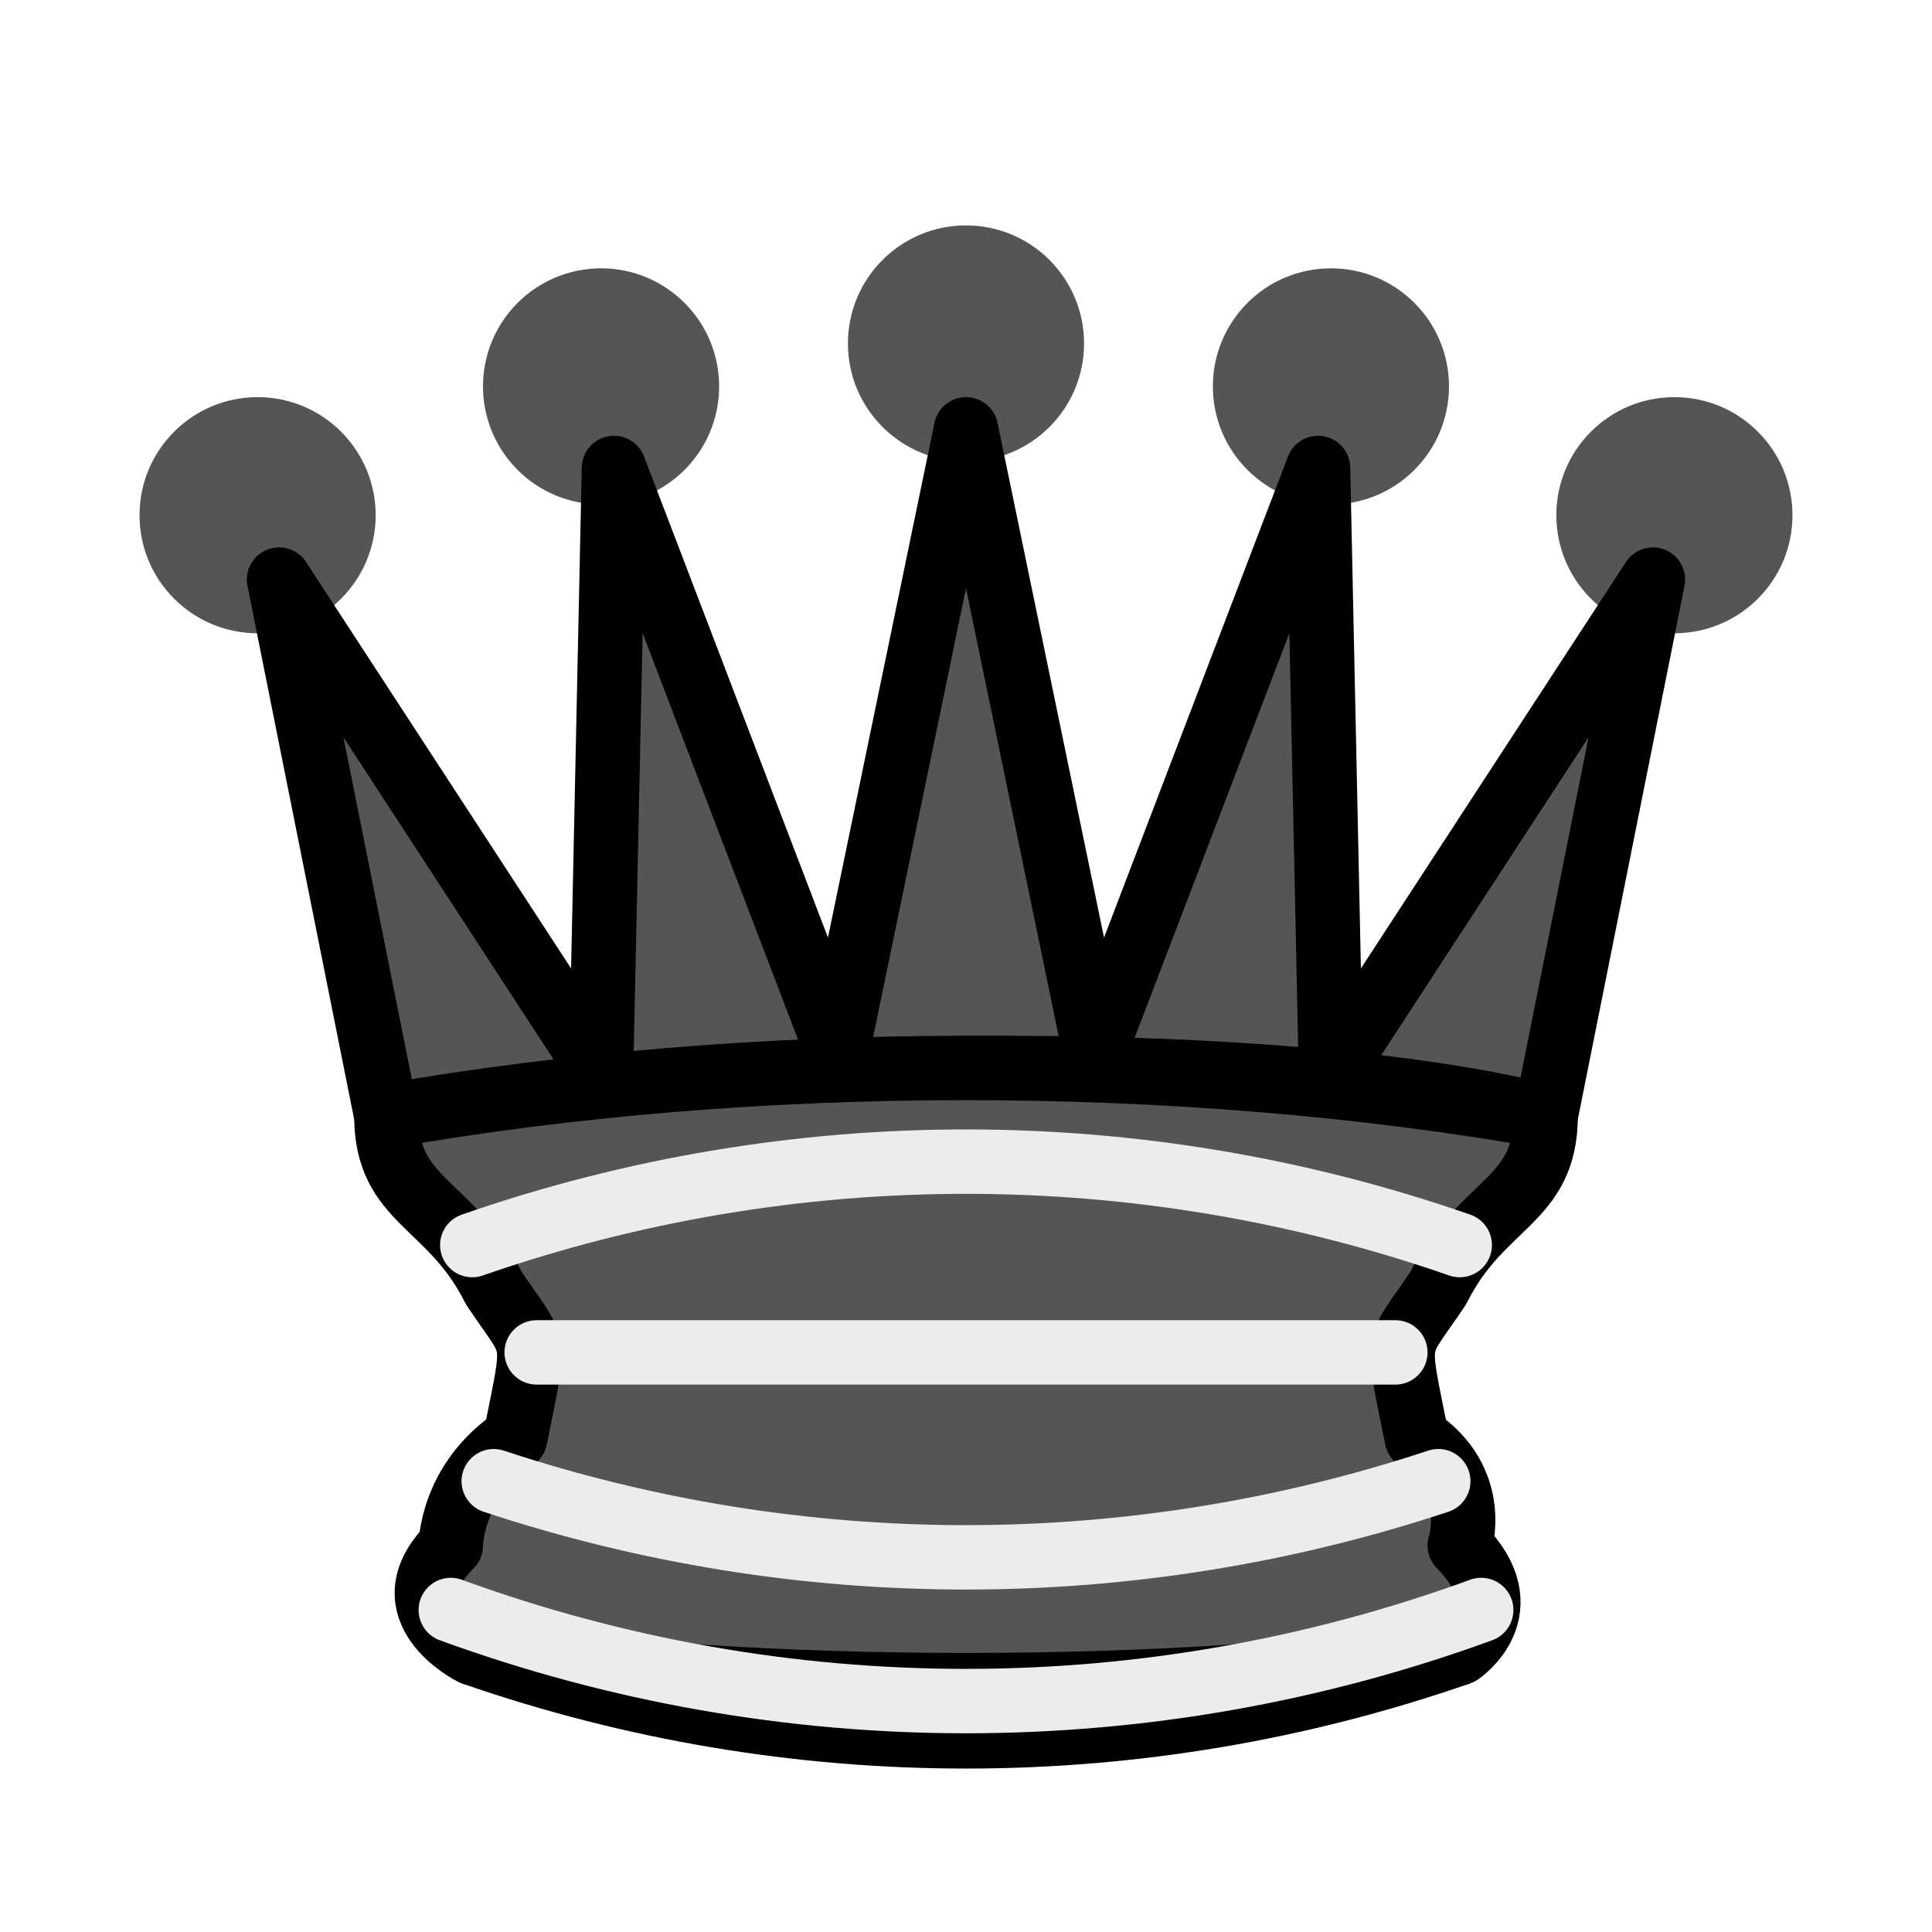
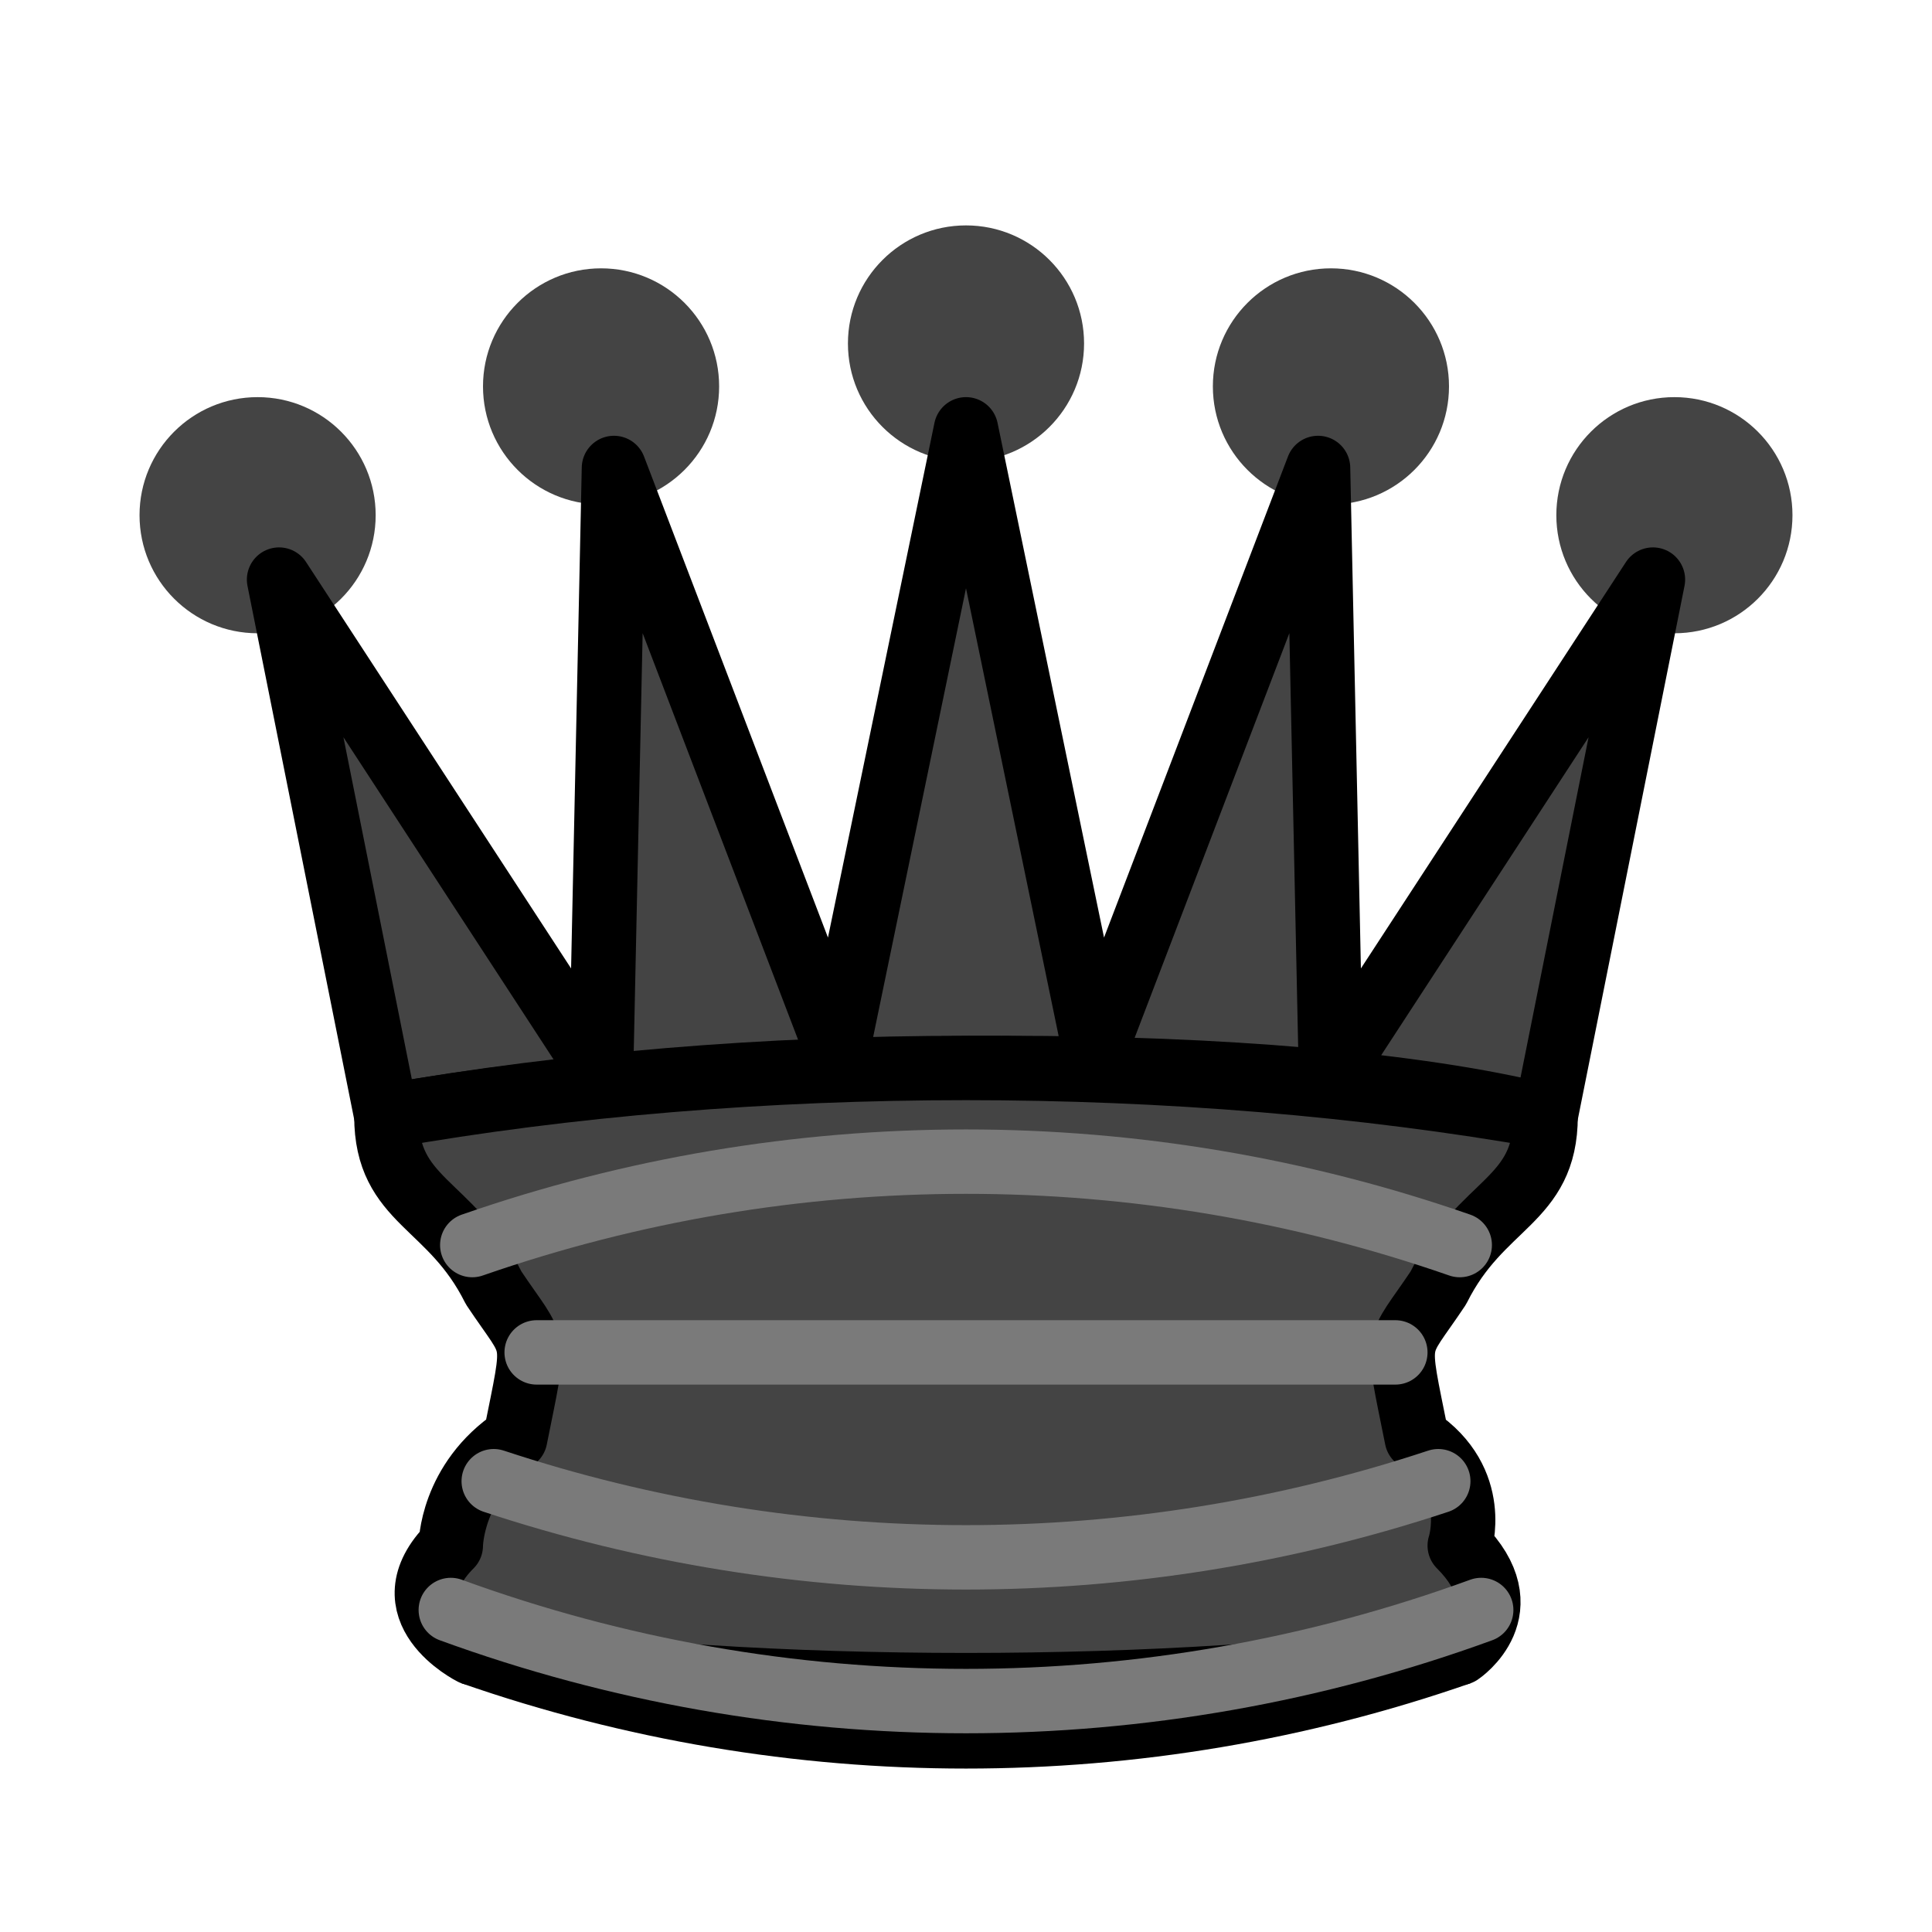
<svg xmlns="http://www.w3.org/2000/svg" style="color-scheme:light only" width="45" height="45" viewBox="0 0 45 45">
-   <g fill="#555555" fill-rule="evenodd" stroke="#000" stroke-linecap="round" stroke-linejoin="round" stroke-width="1.5">
+   <g fill="#444444" fill-rule="evenodd" stroke="#000" stroke-linecap="round" stroke-linejoin="round" stroke-width="1.5">
    <g stroke="none">
      <circle cx="6" cy="12" r="2.75" />
      <circle cx="14" cy="9" r="2.75" />
      <circle cx="22.5" cy="8" r="2.75" />
      <circle cx="31" cy="9" r="2.75" />
      <circle cx="39" cy="12" r="2.75" />
    </g>
    <path stroke-linecap="butt" d="M9 26c8.5-1.5 21-1.5 27 0l2.5-12.5L31 25l-.3-14.1-5.2 13.6-3-14.5-3 14.5-5.2-13.6L14 25 6.5 13.5z" />
    <path stroke-linecap="butt" d="M9 26c0 2 1.5 2 2.5 4 1 1.5 1 1 .5 3.5-1.5 1-1.5 2.5-1.5 2.5-1.5 1.5.5 2.5.5 2.5 6.5 1 16.5 1 23 0 0 0 1.5-1 0-2.5 0 0 .5-1.5-1-2.5-.5-2.5-.5-2 .5-3.5 1-2 2.5-2 2.5-4-8.5-1.5-18.5-1.5-27 0z" />
    <path fill="none" stroke-linecap="butt" d="M11 38.5a35 35 1 0 0 23 0" />
-     <path fill="none" stroke="#ececec" d="M11 29a35 35 1 0 1 23 0m-21.5 2.5h20m-21 3a35 35 1 0 0 22 0m-23 3a35 35 1 0 0 24 0" />
+     <path fill="none" stroke="#7a7a7a" d="M11 29a35 35 1 0 1 23 0m-21.5 2.5h20m-21 3a35 35 1 0 0 22 0m-23 3a35 35 1 0 0 24 0" />
  </g>
</svg>
